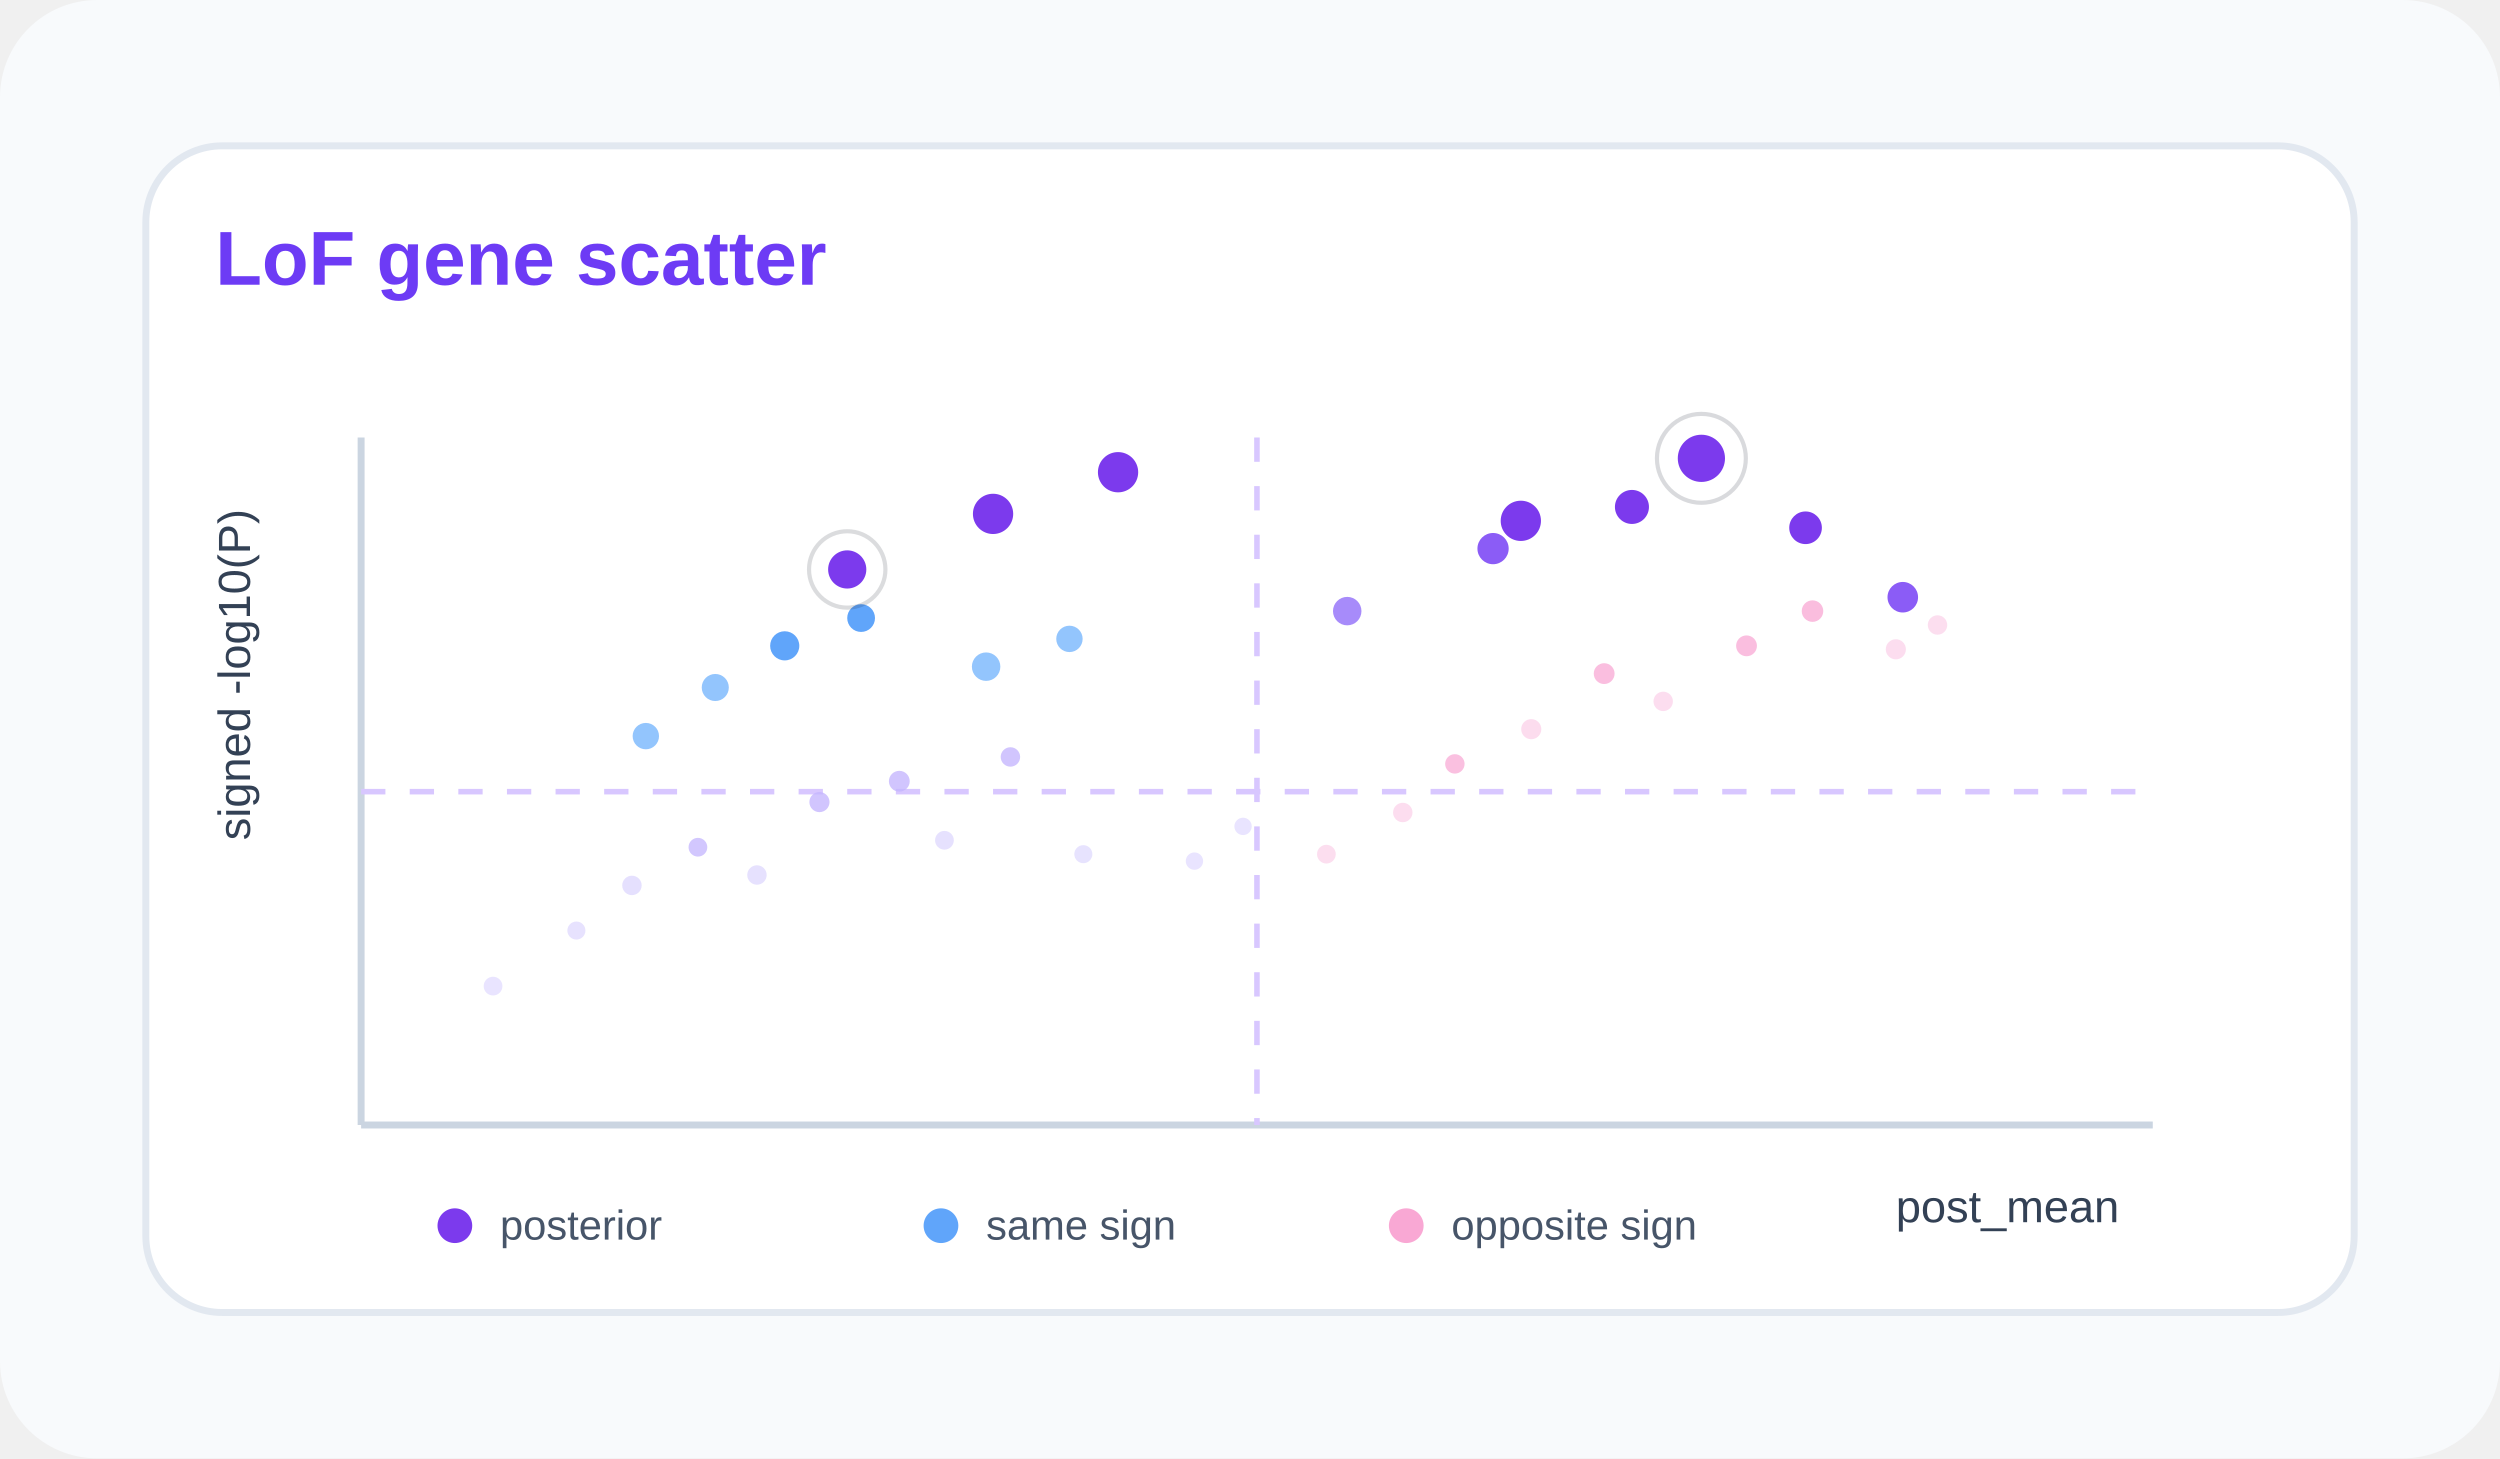
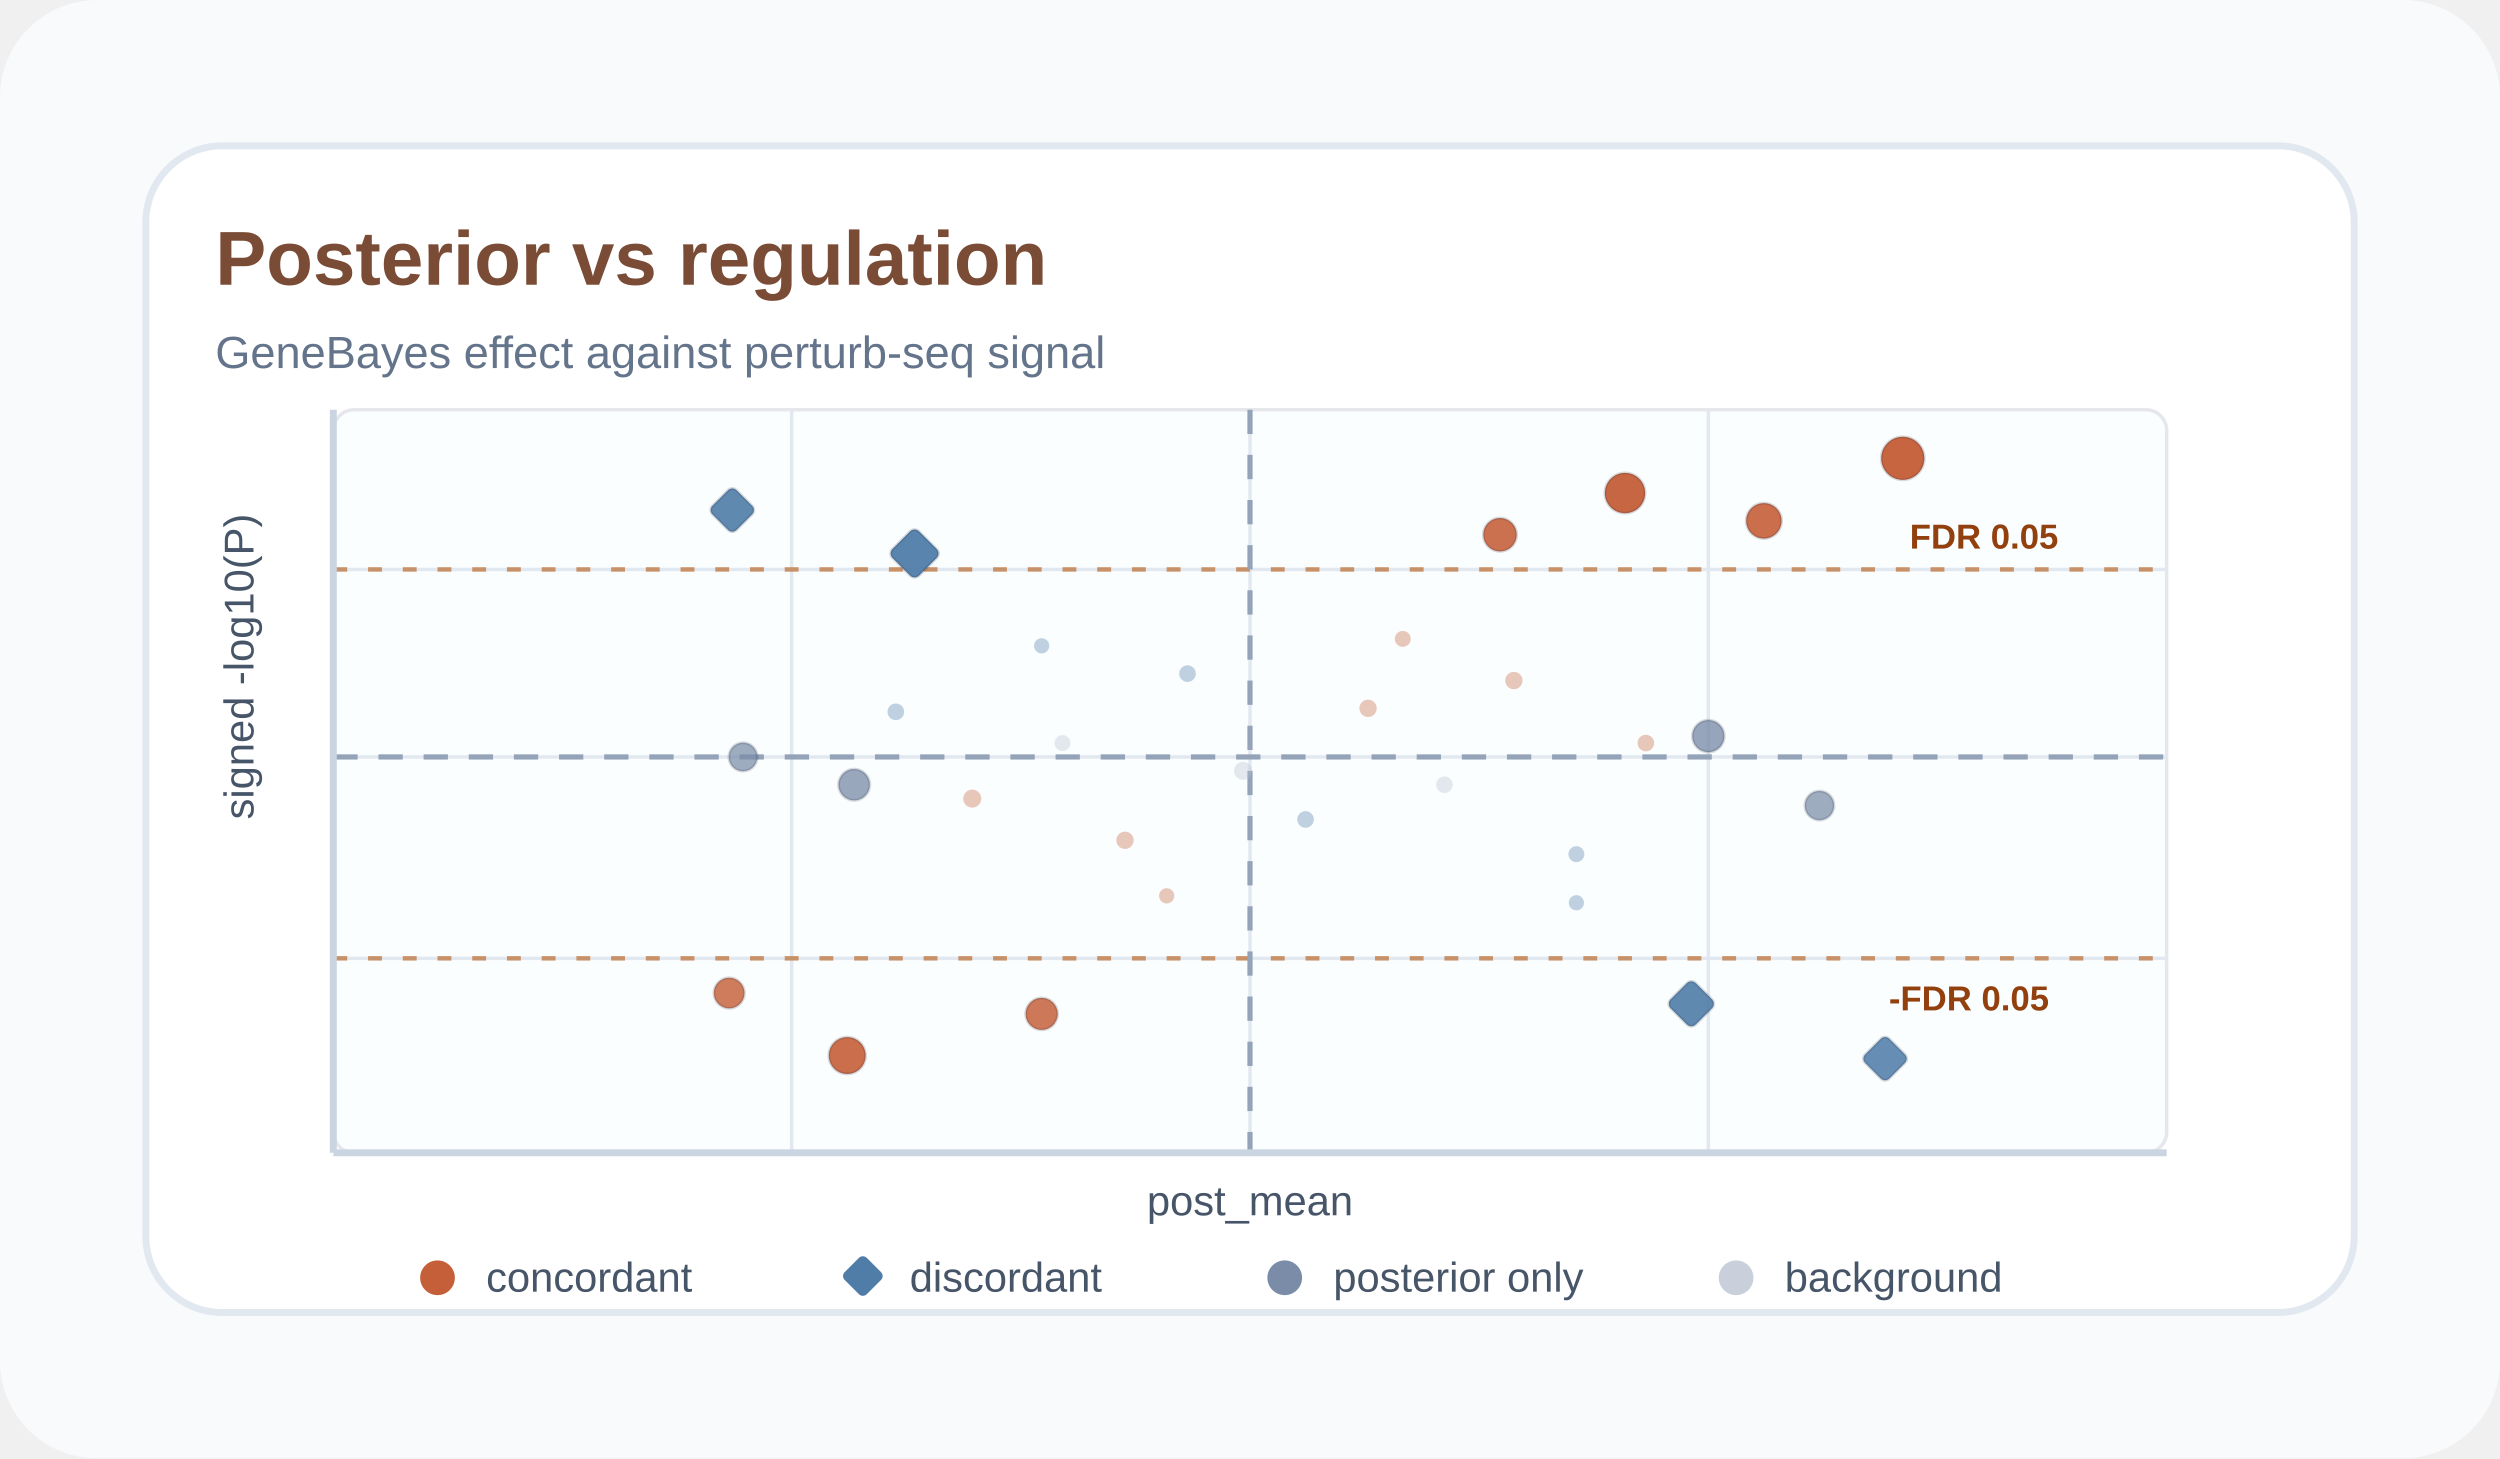
<svg xmlns="http://www.w3.org/2000/svg" width="720" height="420" viewBox="0 0 720 420" fill="none">
+   <defs>
+     <clipPath id="gene-evidence-clip">
+       <rect x="96" y="118" width="528" height="214" rx="6" />
+     </clipPath>
+   </defs>
  <rect width="720" height="420" rx="28" fill="#F8FAFC" />
  <rect x="42" y="42" width="636" height="336" rx="22" fill="white" stroke="#E2E8F0" stroke-width="2" />
-   <text x="62" y="82" fill="#6D3BF5" font-family="Arial, Helvetica, sans-serif" font-size="22" font-weight="700">LoF gene scatter</text>
-   <line x1="104" y1="324" x2="620" y2="324" stroke="#CBD5E1" stroke-width="2" />
-   <line x1="104" y1="324" x2="104" y2="126" stroke="#CBD5E1" stroke-width="2" />
-   <line x1="362" y1="126" x2="362" y2="324" stroke="#D8C7FF" stroke-width="1.6" stroke-dasharray="7 7" />
-   <line x1="104" y1="228" x2="620" y2="228" stroke="#D8C7FF" stroke-width="1.6" stroke-dasharray="7 7" />
-   <text x="546" y="352" fill="#334155" font-family="Arial, Helvetica, sans-serif" font-size="13">post_mean</text>
-   <text transform="rotate(-90 72 242)" x="72" y="242" fill="#334155" font-family="Arial, Helvetica, sans-serif" font-size="13">signed -log10(P)</text>
-   <circle cx="142" cy="284" r="2.7" fill="#DDD6FE" fill-opacity="0.66" />
-   <circle cx="166" cy="268" r="2.6" fill="#DDD6FE" fill-opacity="0.7" />
-   <circle cx="182" cy="255" r="2.8" fill="#DDD6FE" fill-opacity="0.76" />
-   <circle cx="201" cy="244" r="2.7" fill="#C4B5FD" fill-opacity="0.76" />
-   <circle cx="218" cy="252" r="2.8" fill="#DDD6FE" fill-opacity="0.72" />
-   <circle cx="236" cy="231" r="2.9" fill="#C4B5FD" fill-opacity="0.78" />
-   <circle cx="259" cy="225" r="3" fill="#C4B5FD" fill-opacity="0.78" />
-   <circle cx="272" cy="242" r="2.7" fill="#DDD6FE" fill-opacity="0.72" />
-   <circle cx="291" cy="218" r="2.8" fill="#C4B5FD" fill-opacity="0.78" />
-   <circle cx="312" cy="246" r="2.6" fill="#DDD6FE" fill-opacity="0.68" />
-   <circle cx="344" cy="248" r="2.5" fill="#DDD6FE" fill-opacity="0.66" />
-   <circle cx="358" cy="238" r="2.5" fill="#DDD6FE" fill-opacity="0.66" />
-   <circle cx="382" cy="246" r="2.7" fill="#FBCFE8" fill-opacity="0.68" />
-   <circle cx="404" cy="234" r="2.8" fill="#FBCFE8" fill-opacity="0.7" />
-   <circle cx="419" cy="220" r="2.8" fill="#F9A8D4" fill-opacity="0.72" />
-   <circle cx="441" cy="210" r="2.9" fill="#FBCFE8" fill-opacity="0.72" />
-   <circle cx="462" cy="194" r="3" fill="#F9A8D4" fill-opacity="0.74" />
-   <circle cx="479" cy="202" r="2.8" fill="#FBCFE8" fill-opacity="0.7" />
-   <circle cx="503" cy="186" r="3" fill="#F9A8D4" fill-opacity="0.74" />
-   <circle cx="522" cy="176" r="3.1" fill="#F9A8D4" fill-opacity="0.76" />
-   <circle cx="546" cy="187" r="2.9" fill="#FBCFE8" fill-opacity="0.7" />
-   <circle cx="558" cy="180" r="2.8" fill="#FBCFE8" fill-opacity="0.68" />
-   <circle cx="186" cy="212" r="3.8" fill="#93C5FD" />
-   <circle cx="206" cy="198" r="3.9" fill="#93C5FD" />
-   <circle cx="226" cy="186" r="4.2" fill="#60A5FA" />
-   <circle cx="248" cy="178" r="4" fill="#60A5FA" />
-   <circle cx="284" cy="192" r="4.1" fill="#93C5FD" />
-   <circle cx="308" cy="184" r="3.8" fill="#93C5FD" />
-   <circle cx="388" cy="176" r="4.1" fill="#A78BFA" />
-   <circle cx="430" cy="158" r="4.5" fill="#8B5CF6" />
-   <circle cx="470" cy="146" r="4.9" fill="#7C3AED" />
-   <circle cx="520" cy="152" r="4.7" fill="#7C3AED" />
-   <circle cx="548" cy="172" r="4.4" fill="#8B5CF6" />
-   <circle cx="244" cy="164" r="5.5" fill="#7C3AED" />
-   <circle cx="286" cy="148" r="5.8" fill="#7C3AED" />
-   <circle cx="322" cy="136" r="5.8" fill="#7C3AED" />
-   <circle cx="438" cy="150" r="5.8" fill="#7C3AED" />
-   <circle cx="490" cy="132" r="6.8" fill="#7C3AED" />
-   <circle cx="244" cy="164" r="11" fill="none" stroke="#111827" stroke-opacity="0.15" stroke-width="1.2" />
-   <circle cx="490" cy="132" r="12.8" fill="none" stroke="#111827" stroke-opacity="0.16" stroke-width="1.2" />
-   <rect x="126" y="348" width="10" height="10" rx="5" fill="#7C3AED" />
-   <text x="144" y="357" fill="#475569" font-family="Arial, Helvetica, sans-serif" font-size="12">posterior</text>
-   <rect x="266" y="348" width="10" height="10" rx="5" fill="#60A5FA" />
-   <text x="284" y="357" fill="#475569" font-family="Arial, Helvetica, sans-serif" font-size="12">same sign</text>
-   <rect x="400" y="348" width="10" height="10" rx="5" fill="#F9A8D4" />
-   <text x="418" y="357" fill="#475569" font-family="Arial, Helvetica, sans-serif" font-size="12">opposite sign</text>
+   <text x="62" y="82" fill="#7A4B35" font-family="Arial, Helvetica, sans-serif" font-size="22" font-weight="700">Posterior vs regulation</text>
+   <text x="62" y="106" fill="#64748B" font-family="Arial, Helvetica, sans-serif" font-size="13">GeneBayes effect against perturb-seq signal</text>
+   <rect x="96" y="118" width="528" height="214" rx="6" fill="#FBFEFF" stroke="#E5E7EB" />
+   <g stroke="#E2E8F0" stroke-width="1">
+     <line x1="96" y1="164" x2="624" y2="164" />
+     <line x1="96" y1="218" x2="624" y2="218" />
+     <line x1="96" y1="276" x2="624" y2="276" />
+     <line x1="228" y1="118" x2="228" y2="332" />
+     <line x1="360" y1="118" x2="360" y2="332" />
+     <line x1="492" y1="118" x2="492" y2="332" />
+   </g>
+   <line x1="96" y1="164" x2="624" y2="164" stroke="#B45309" stroke-width="1.3" stroke-dasharray="4 6" stroke-opacity="0.58" />
+   <line x1="96" y1="276" x2="624" y2="276" stroke="#B45309" stroke-width="1.3" stroke-dasharray="4 6" stroke-opacity="0.58" />
+   <line x1="96" y1="218" x2="624" y2="218" stroke="#94A3B8" stroke-width="1.5" stroke-dasharray="7 6" />
+   <line x1="360" y1="118" x2="360" y2="332" stroke="#94A3B8" stroke-width="1.5" stroke-dasharray="7 6" />
+   <line x1="96" y1="332" x2="624" y2="332" stroke="#CBD5E1" stroke-width="2" />
+   <line x1="96" y1="332" x2="96" y2="118" stroke="#CBD5E1" stroke-width="2" />
+   <text x="360" y="350" text-anchor="middle" fill="#475569" font-family="Arial, Helvetica, sans-serif" font-size="12">post_mean</text>
+   <text transform="rotate(-90 73 236)" x="73" y="236" fill="#475569" font-family="Arial, Helvetica, sans-serif" font-size="12">signed -log10(P)</text>
+   <text x="550" y="158" fill="#92400E" font-family="Arial, Helvetica, sans-serif" font-size="10" font-weight="700">FDR 0.05</text>
+   <text x="544" y="291" fill="#92400E" font-family="Arial, Helvetica, sans-serif" font-size="10" font-weight="700">-FDR 0.05</text>
+   <g clip-path="url(#gene-evidence-clip)">
+     <g fill-opacity="0.34">
+       <circle cx="258" cy="205" r="2.4" fill="#4F7DA8" />
+       <circle cx="280" cy="230" r="2.6" fill="#C55F39" />
+       <circle cx="306" cy="214" r="2.3" fill="#B6C0CF" />
+       <circle cx="324" cy="242" r="2.5" fill="#C55F39" />
+       <circle cx="342" cy="194" r="2.4" fill="#4F7DA8" />
+       <circle cx="358" cy="222" r="2.6" fill="#B6C0CF" />
+       <circle cx="376" cy="236" r="2.4" fill="#4F7DA8" />
+       <circle cx="394" cy="204" r="2.5" fill="#C55F39" />
+       <circle cx="416" cy="226" r="2.4" fill="#B6C0CF" />
+       <circle cx="436" cy="196" r="2.5" fill="#C55F39" />
+       <circle cx="454" cy="246" r="2.3" fill="#4F7DA8" />
+       <circle cx="474" cy="214" r="2.4" fill="#C55F39" />
+       <circle cx="336" cy="258" r="2.2" fill="#C55F39" />
+       <circle cx="404" cy="184" r="2.3" fill="#C55F39" />
+       <circle cx="300" cy="186" r="2.2" fill="#4F7DA8" />
+       <circle cx="454" cy="260" r="2.2" fill="#4F7DA8" />
+     </g>
+     <g stroke="rgba(15,23,42,0.16)" stroke-width="0.8">
+       <circle cx="432" cy="154" r="4.8" fill="#C55F39" fill-opacity="0.88" />
+       <circle cx="468" cy="142" r="5.8" fill="#C55F39" fill-opacity="0.95" />
+       <circle cx="508" cy="150" r="5.1" fill="#C55F39" fill-opacity="0.9" />
+       <circle cx="548" cy="132" r="6.2" fill="#C55F39" fill-opacity="0.96" />
+       <circle cx="300" cy="292" r="4.6" fill="#C55F39" fill-opacity="0.84" />
+       <circle cx="244" cy="304" r="5.3" fill="#C55F39" fill-opacity="0.9" />
+       <circle cx="210" cy="286" r="4.4" fill="#C55F39" fill-opacity="0.82" />
+       <rect x="206" y="142" width="9.8" height="9.8" rx="1.7" fill="#4F7DA8" fill-opacity="0.9" transform="rotate(45 210.9 146.9)" />
+       <rect x="258" y="154" width="10.8" height="10.8" rx="1.8" fill="#4F7DA8" fill-opacity="0.94" transform="rotate(45 263.4 159.4)" />
+       <rect x="482" y="284" width="10.2" height="10.2" rx="1.8" fill="#4F7DA8" fill-opacity="0.9" transform="rotate(45 487.1 289.1)" />
+       <rect x="538" y="300" width="9.8" height="9.8" rx="1.7" fill="#4F7DA8" fill-opacity="0.86" transform="rotate(45 542.9 304.9)" />
+       <circle cx="214" cy="218" r="4.1" fill="#7A8CA8" fill-opacity="0.72" />
+       <circle cx="246" cy="226" r="4.5" fill="#7A8CA8" fill-opacity="0.76" />
+       <circle cx="492" cy="212" r="4.6" fill="#7A8CA8" fill-opacity="0.78" />
+       <circle cx="524" cy="232" r="4.2" fill="#7A8CA8" fill-opacity="0.72" />
+     </g>
+   </g>
+   <g font-family="Arial, Helvetica, sans-serif" font-size="12" fill="#475569">
+     <circle cx="126" cy="368" r="5" fill="#C55F39" />
+     <text x="140" y="372">concordant</text>
+     <rect x="244" y="363" width="9" height="9" rx="1.6" fill="#4F7DA8" transform="rotate(45 248.5 367.5)" />
+     <text x="262" y="372">discordant</text>
+     <circle cx="370" cy="368" r="5" fill="#7A8CA8" />
+     <text x="384" y="372">posterior only</text>
+     <circle cx="500" cy="368" r="5" fill="#B6C0CF" fill-opacity="0.75" />
+     <text x="514" y="372">background</text>
+   </g>
</svg>
